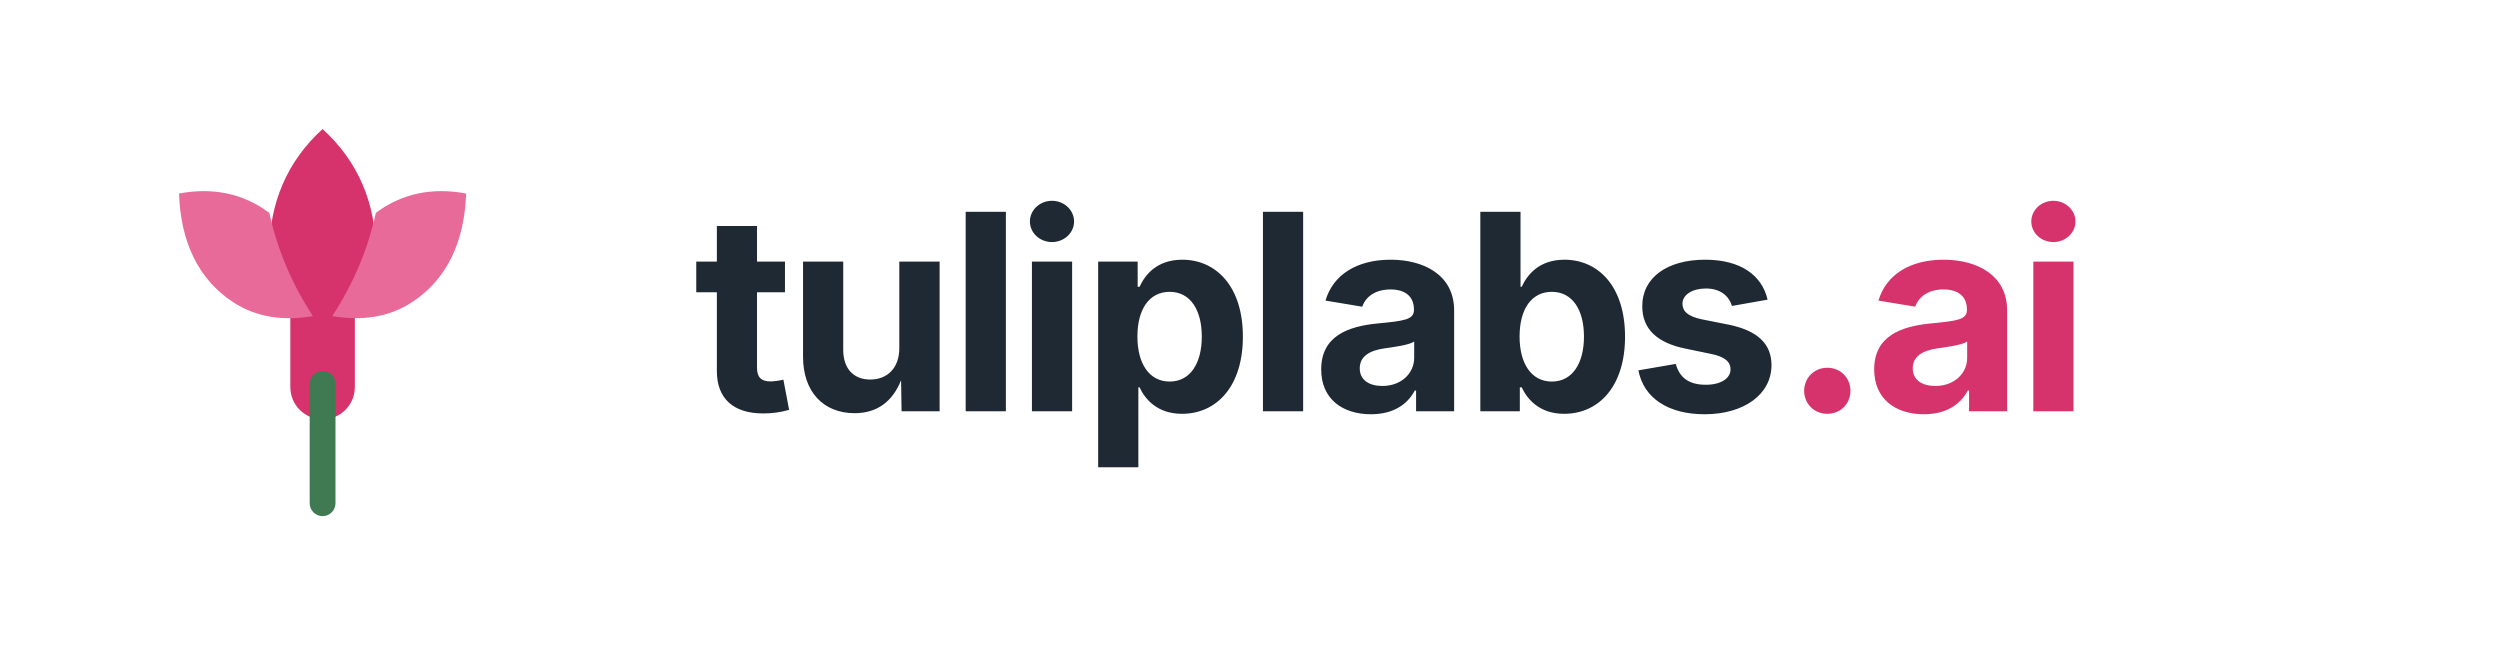
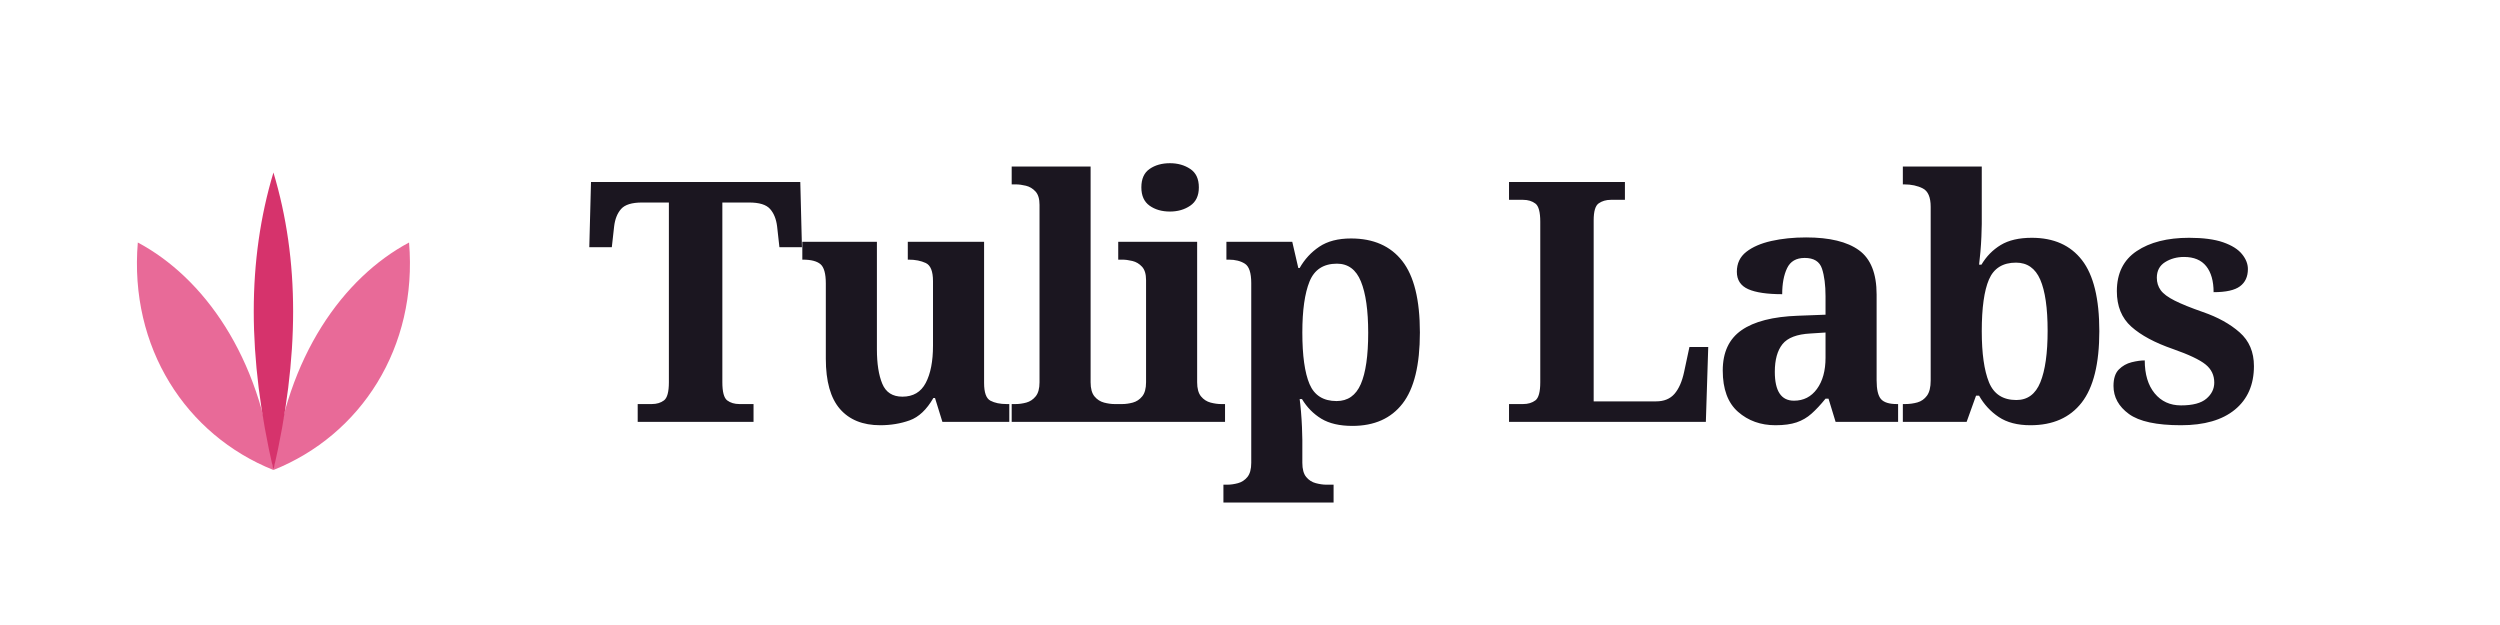
- <svg xmlns="http://www.w3.org/2000/svg" viewBox="0 0 620 160" font-family="-apple-system, BlinkMacSystemFont, 'Segoe UI', Inter, Helvetica, sans-serif">
-   <g transform="translate(16,16) scale(4)">
-     <path d="M16 4c-2.2 2.0-3.3 4.6-3.3 7.6 0 .9.5 1.4 1.3 1.6V20a2 2 0 1 0 4 0v-6.8c.8-.2 1.3-.7 1.3-1.6 0-3-1.1-5.6-3.3-7.6Z" fill="#D6336C" />
-     <path d="M12.7 9.2c-1.6-1.2-3.5-1.6-5.6-1.2.1 3.0 1.2 5.3 3.3 6.7 1.5 1.0 3.2 1.2 5.0.9-1.3-2.0-2.2-4.1-2.7-6.4Z" fill="#E86A98" />
-     <path d="M19.3 9.2c1.6-1.2 3.5-1.6 5.6-1.2-.1 3.0-1.2 5.3-3.3 6.7-1.5 1.0-3.2 1.2-5.0.9 1.3-2.0 2.2-4.1 2.7-6.4Z" fill="#E86A98" />
-     <path d="M16 21.5c1.6 2.2 3.9 3.6 6.8 4.1-.5 1.0-1.4 1.8-2.7 2.2 1.0.4 2.1.4 3.2 0-1.6 2.0-4.1 2.6-7.3 1.8V21.5h0Z" fill="#16A34A" opacity="0.0" />
-     <rect x="15.2" y="19" width="1.6" height="9" rx="0.8" fill="#3F7A52" />
+ <svg xmlns="http://www.w3.org/2000/svg" viewBox="0 0 640 160" font-family="Fraunces, Georgia, serif">
+   <g transform="translate(14,24) scale(1.12)">
+     <path d="M50 86 C 30 78 17 58 19 34 C 34 42 47 60 50 86 Z" fill="#E86A98" />
+     <path d="M50 86 C 70 78 83 58 81 34 C 66 42 53 60 50 86 Z" fill="#E86A98" />
+     <path d="M50 86 C 44 60 44 38 50 18 C 56 38 56 60 50 86 Z" fill="#D6336C" />
  </g>
-   <text x="172" y="102" font-size="68" font-weight="700" fill="#1F2933" letter-spacing="-2">tuliplabs<tspan fill="#D6336C">.ai</tspan>
-   </text>
+   <text x="150" y="108" font-size="86" font-weight="600" fill="#1B1620" letter-spacing="-3">Tulip Labs</text>
</svg>
